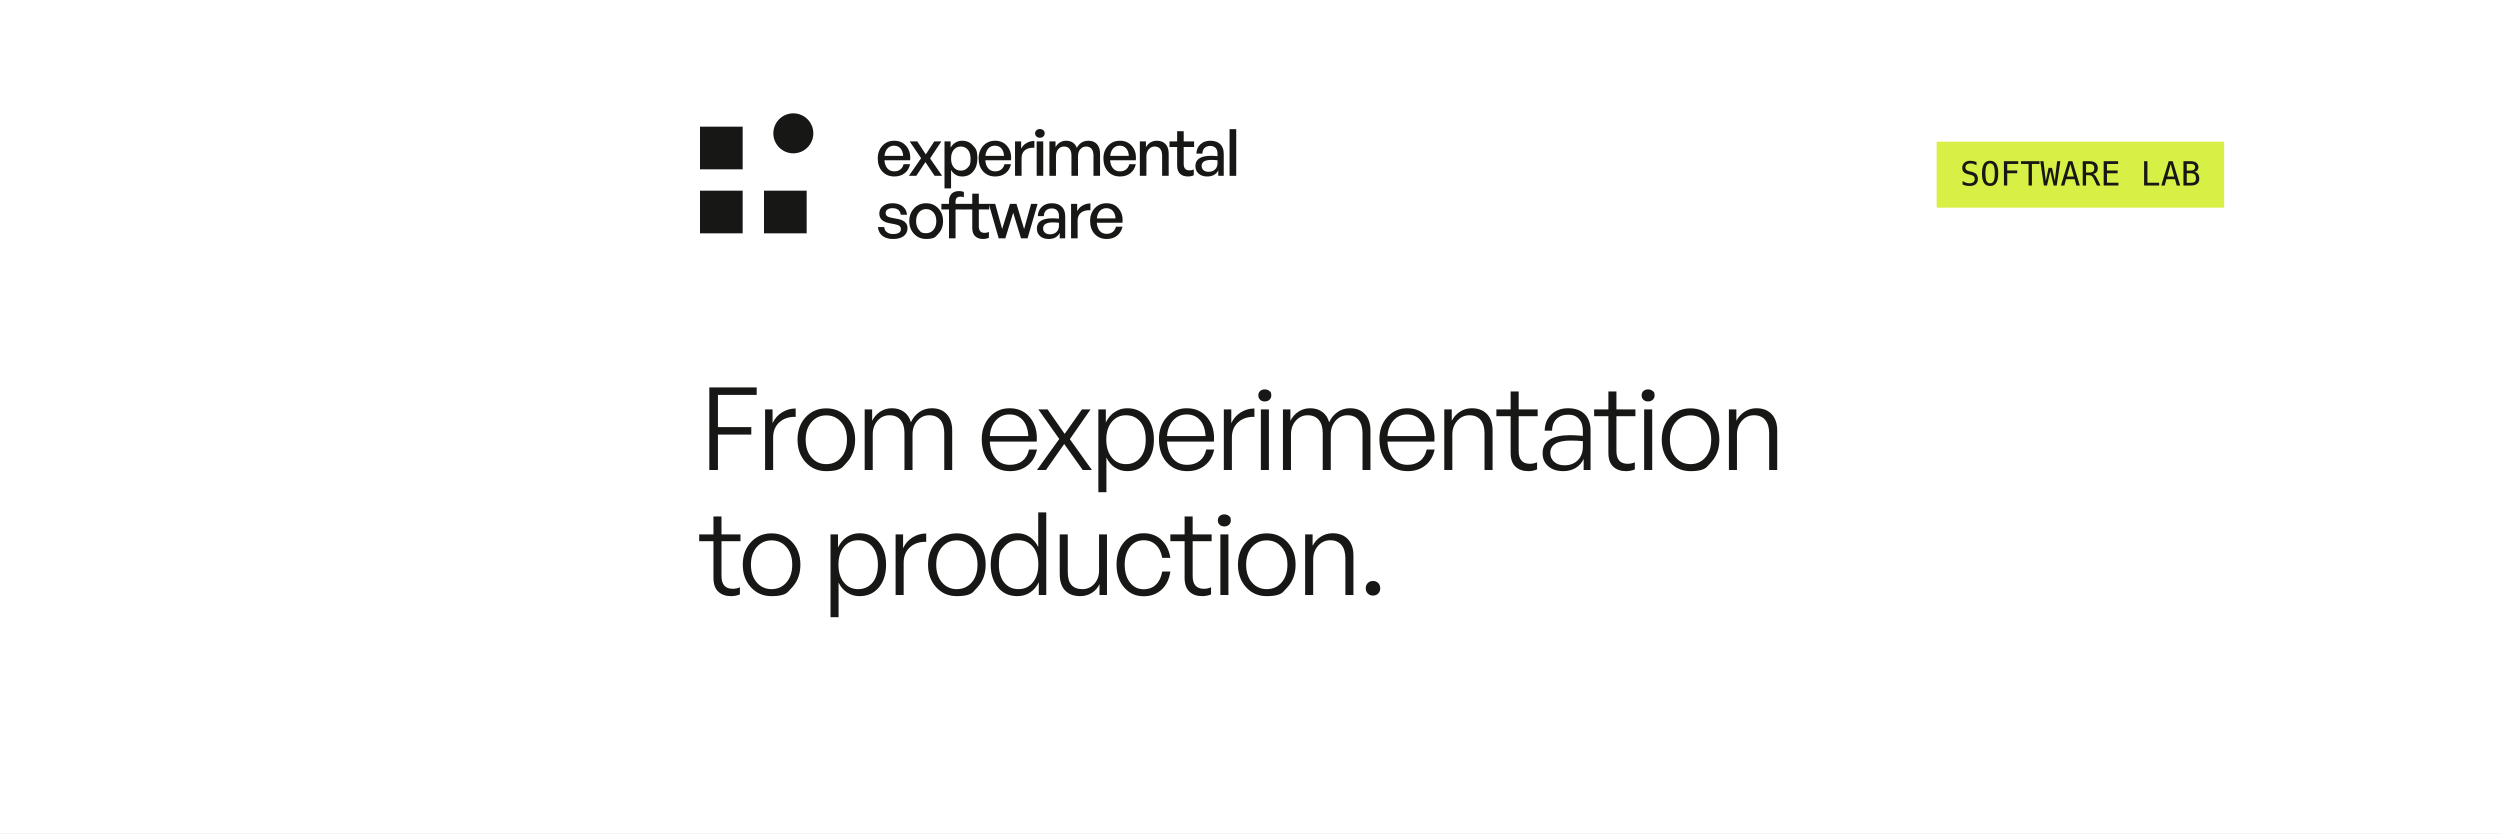
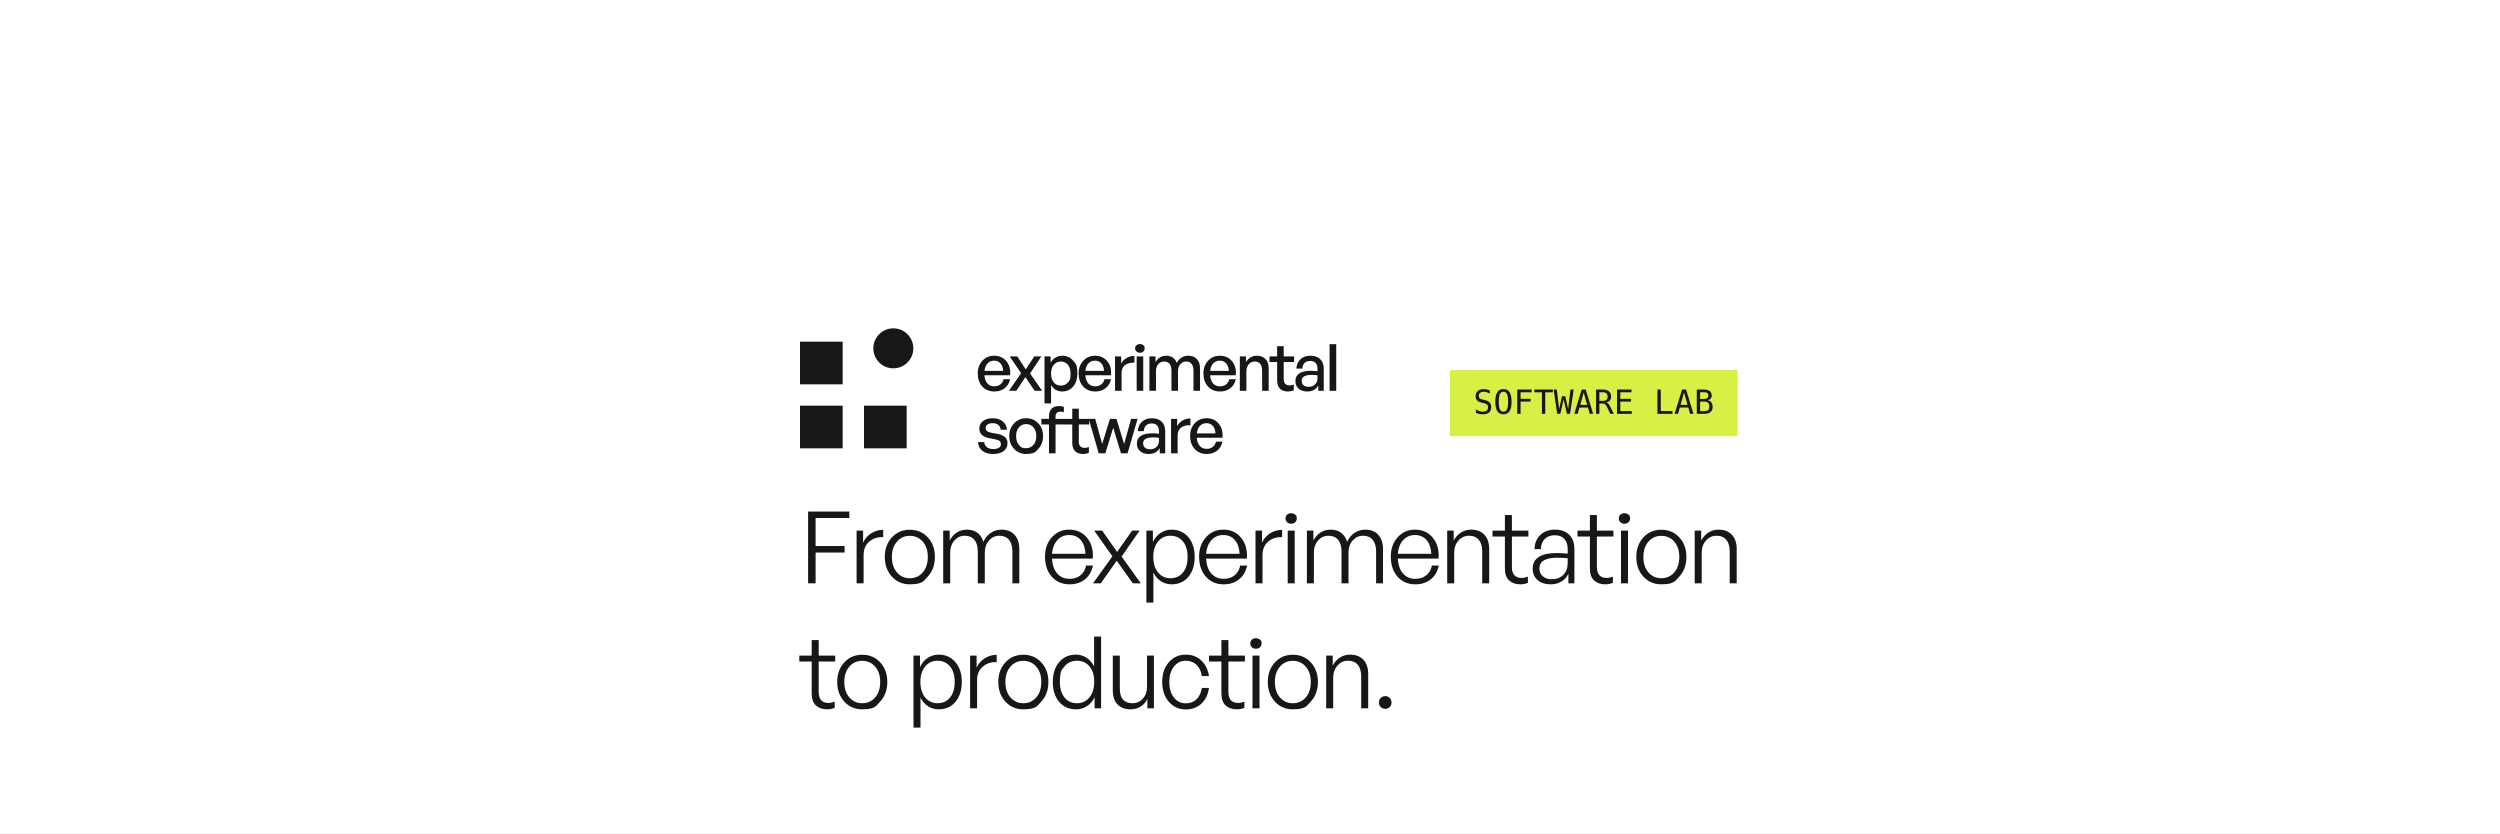
<svg xmlns="http://www.w3.org/2000/svg" width="1500" height="500" viewBox="0 0 1500 500" role="img">
  <rect width="1500" height="500" fill="#FFFFFF" />
  <g fill="#171715">
-     <g transform="translate(402.4 56) scale(0.8)">
+     <g transform="translate(462.4 185) scale(0.8)">
      <path d="M22 25 H54 V57 H22 Z M22 73 H54 V105 H22 Z M70 73 H102 V105 H70 Z" />
      <circle cx="92" cy="30" r="15" />
      <g aria-label="experimental" transform="translate(153.75 61.875) scale(0.04875 -0.04875)">
        <path transform="translate(0 0)" d="M288 -10Q173 -10 102.5 66.5Q32 143 32 268Q32 386 103.5 463Q175 540 285 540Q404 540 473.5 454.5Q543 369 530 240L135 240Q141 159 180.5 114Q220 69 286 69Q342 69 379.5 98Q417 127 430 179L530 179Q511 91 446.5 40.5Q382 -10 288 -10ZM283 464Q222 464 183 422.5Q144 381 136 307L423 307Q419 380 382 422Q345 464 283 464Z" />
        <path transform="translate(500 0)" d="M125 0L11 0L199 271L23 530L140 530L271 330L402 530L511 530L337 268L523 0L407 0L265 211Z" />
        <path transform="translate(989 0)" d="M511.5 463Q511.5 463 543.75 424.5Q576 386 576 265Q576 144 511.5 67Q447 -10 342 -10Q230 -10 171 90L171 -193L70 -193L70 530L164 530L164 433Q192 484 239 512Q286 540 342 540Q447 540 511.5 463ZM429.5 129Q429.5 129 450.25 153.5Q471 178 471 265Q471 352 429.5 401.5Q388 451 321 451Q256 451 213.5 401.5Q171 352 171 265Q171 179 213 129.5Q255 80 321 80Q388 80 429.5 129Z" />
        <path transform="translate(1552 0)" d="M288 -10Q173 -10 102.5 66.5Q32 143 32 268Q32 386 103.5 463Q175 540 285 540Q404 540 473.5 454.5Q543 369 530 240L135 240Q141 159 180.5 114Q220 69 286 69Q342 69 379.5 98Q417 127 430 179L530 179Q511 91 446.5 40.5Q382 -10 288 -10ZM283 464Q222 464 183 422.5Q144 381 136 307L423 307Q419 380 382 422Q345 464 283 464Z" />
        <path transform="translate(2074 0)" d="M171 271L171 0L70 0L70 530L164 530L164 418Q192 473 247.5 505Q303 537 368 537L368 432Q279 437 225 396.5Q171 356 171 271Z" />
        <path transform="translate(2407 0)" d="M172.5 701Q172.5 701 182.75 691.5Q193 682 193 653Q193 624 172.5 605Q152 586 120 586Q88 586 67 605Q46 624 46 653Q46 682 67 701Q88 720 120 720Q152 720 172.5 701ZM171 0L70 0L70 530L171 530Z" />
        <path transform="translate(2603 0)" d="M171 0L70 0L70 530L164 530L164 442Q222 540 330 540Q389 540 431 511Q473 482 491 430Q551 540 670 540Q753 540 801 488Q849 436 849 343L849 0L748 0L748 311Q748 378 719 414.5Q690 451 635 451Q582 451 546 410Q510 369 510 304L510 0L409 0L409 311Q409 378 380 414.5Q351 451 296 451Q242 451 206.5 410.5Q171 370 171 304Z" />
        <path transform="translate(3472 0)" d="M288 -10Q173 -10 102.5 66.5Q32 143 32 268Q32 386 103.5 463Q175 540 285 540Q404 540 473.5 454.5Q543 369 530 240L135 240Q141 159 180.5 114Q220 69 286 69Q342 69 379.5 98Q417 127 430 179L530 179Q511 91 446.5 40.5Q382 -10 288 -10ZM283 464Q222 464 183 422.5Q144 381 136 307L423 307Q419 380 382 422Q345 464 283 464Z" />
        <path transform="translate(3994 0)" d="M171 299L171 0L70 0L70 530L164 530L164 442Q224 540 333 540Q416 540 465 488.5Q514 437 514 343L514 0L413 0L413 309Q413 378 383.5 414.5Q354 451 298 451Q245 451 208 409.5Q171 368 171 299Z" />
        <path transform="translate(4525 0)" d="M369 98L369 9Q327 -10 279 -10Q202 -10 157.5 32.5Q113 75 113 160L113 444L-4 444L-4 530L113 530L113 687L214 687L214 530L374 530L374 444L214 444L214 183Q214 84 303 84Q340 84 369 98Z" />
        <path transform="translate(4880 0)" d="M391 0L391 82Q340 -10 221 -10Q138 -10 88.5 33.5Q39 77 39 150Q39 308 280 308Q327 308 379 302L379 341Q379 398 350 429Q321 460 268 460Q213 460 180.5 429Q148 398 146 342L54 342Q58 431 116.5 485.5Q175 540 268 540Q366 540 420.5 487.5Q475 435 475 340L475 0ZM135 153Q135 112 163.5 87Q192 62 241 62Q304 62 341.5 98.5Q379 135 379 196L379 239Q332 245 286 245Q135 245 135 153Z" />
        <path transform="translate(5375 0)" d="M172 0L70 0L70 718L172 718Z" />
      </g>
      <g aria-label="software" transform="translate(153.75 108.75) scale(0.04875 -0.04875)">
        <path transform="translate(0 0)" d="M490 158Q490 80 431.5 35Q373 -10 268 -10Q164 -10 103.5 38.5Q43 87 35 173L132 173Q135 124 172 95Q209 66 270 66Q325 66 356.5 85Q388 104 388 141Q388 173 366.5 190Q345 207 295 217L209 233Q56 263 56 382Q56 452 112 496Q168 540 260 540Q355 540 415 492.5Q475 445 482 363L385 363Q381 411 348 437.5Q315 464 261 464Q212 464 183 444.5Q154 425 154 391Q154 359 175 342Q196 325 245 316L335 299Q490 271 490 158Z" />
        <path transform="translate(485 0)" d="M478 68.5Q478 68.5 441 29.25Q404 -10 292 -10Q180 -10 106 68.5Q32 147 32 265Q32 383 106 461.5Q180 540 292 540Q404 540 478 461.5Q552 383 552 265Q552 147 478 68.5ZM181 129.5Q181 129.5 203 104.25Q225 79 292 79Q359 79 403.5 129.5Q448 180 448 265Q448 350 403.5 400Q359 450 292 450Q225 450 181 400Q137 350 137 265Q137 180 181 129.5Z" />
        <path transform="translate(1010 0)" d="M219 0L118 0L118 444L1 444L1 530L118 530L118 569Q118 645 158 686Q198 727 273 727Q314 727 347 714L347 632Q326 641 295 641Q219 641 219 568L219 530L367 530L367 444L219 444Z" />
        <path transform="translate(1373 0)" d="M369 98L369 9Q327 -10 279 -10Q202 -10 157.5 32.5Q113 75 113 160L113 444L-4 444L-4 530L113 530L113 687L214 687L214 530L374 530L374 444L214 444L214 183Q214 84 303 84Q340 84 369 98Z" />
        <path transform="translate(1728 0)" d="M508 0L388 394L267 0L165 0L12 530L111 530L218 144L338 530L438 530L556 143L663 530L763 530L609 0Z" />
        <path transform="translate(2441 0)" d="M391 0L391 82Q340 -10 221 -10Q138 -10 88.5 33.5Q39 77 39 150Q39 308 280 308Q327 308 379 302L379 341Q379 398 350 429Q321 460 268 460Q213 460 180.5 429Q148 398 146 342L54 342Q58 431 116.5 485.5Q175 540 268 540Q366 540 420.5 487.5Q475 435 475 340L475 0ZM135 153Q135 112 163.5 87Q192 62 241 62Q304 62 341.5 98.5Q379 135 379 196L379 239Q332 245 286 245Q135 245 135 153Z" />
        <path transform="translate(2936 0)" d="M171 271L171 0L70 0L70 530L164 530L164 418Q192 473 247.5 505Q303 537 368 537L368 432Q279 437 225 396.5Q171 356 171 271Z" />
        <path transform="translate(3267 0)" d="M288 -10Q173 -10 102.5 66.5Q32 143 32 268Q32 386 103.5 463Q175 540 285 540Q404 540 473.5 454.5Q543 369 530 240L135 240Q141 159 180.5 114Q220 69 286 69Q342 69 379.5 98Q417 127 430 179L530 179Q511 91 446.5 40.5Q382 -10 288 -10ZM283 464Q222 464 183 422.5Q144 381 136 307L423 307Q419 380 382 422Q345 464 283 464Z" />
      </g>
    </g>
-     <rect x="1162" y="85" width="172.492" height="39.6" fill="#D8EF45" />
+     <rect x="870" y="222" width="172.492" height="39.6" fill="#D8EF45" />
    <g fill="#171715">
-       <g aria-label="SOFTWARE LAB" transform="translate(1176 111.3) scale(0.009765625 -0.009765625)">
+       <g aria-label="SOFTWARE LAB" transform="translate(884 248.3) scale(0.009765625 -0.009765625)">
        <path transform="translate(0 0)" d="M1012 1442L1012 1237Q920 1296 827.5 1326Q735 1356 641 1356Q498 1356 415 1289.5Q332 1223 332 1110Q332 1011 386.5 959Q441 907 590 872L696 848Q906 799 1002 694Q1098 589 1098 408Q1098 195 966 83Q834 -29 582 -29Q477 -29 371 -6.5Q265 16 158 61L158 276Q273 203 375.5 169Q478 135 582 135Q735 135 820 203.5Q905 272 905 395Q905 507 846.5 566Q788 625 643 657L535 682Q327 729 233 824Q139 919 139 1079Q139 1279 273.5 1399.5Q408 1520 631 1520Q717 1520 812 1500.5Q907 1481 1012 1442Z" />
        <path transform="translate(1233 0)" d="M905 745Q905 1074 837.5 1215Q770 1356 616 1356Q463 1356 395.5 1215Q328 1074 328 745Q328 417 395.5 276Q463 135 616 135Q770 135 837.5 275.5Q905 416 905 745ZM1116 745Q1116 355 992.5 163Q869 -29 616 -29Q363 -29 240 162Q117 353 117 745Q117 1136 240.5 1328Q364 1520 616 1520Q869 1520 992.5 1328Q1116 1136 1116 745Z" />
        <path transform="translate(2466 0)" d="M233 1493L1112 1493L1112 1323L436 1323L436 923L1049 923L1049 753L436 753L436 0L233 0Z" />
        <path transform="translate(3699 0)" d="M47 1493L1186 1493L1186 1323L719 1323L719 0L516 0L516 1323L47 1323Z" />
        <path transform="translate(4932 0)" d="M0 1493L197 1493L340 281L510 1083L721 1083L893 279L1036 1493L1233 1493L1010 0L819 0L616 887L414 0L223 0Z" />
        <path transform="translate(6165 0)" d="M616 1315L403 551L829 551ZM494 1493L739 1493L1196 0L987 0L877 389L354 389L246 0L37 0Z" />
        <path transform="translate(7398 0)" d="M760 705Q838 685 893 629.5Q948 574 1030 408L1233 0L1016 0L838 377Q761 538 699.5 584.5Q638 631 539 631L346 631L346 0L143 0L143 1493L559 1493Q805 1493 936 1382Q1067 1271 1067 1061Q1067 913 986.5 819.5Q906 726 760 705ZM346 1327L346 797L567 797Q712 797 783 862Q854 927 854 1061Q854 1190 778.5 1258.5Q703 1327 559 1327Z" />
        <path transform="translate(8631 0)" d="M197 1493L1083 1493L1083 1323L399 1323L399 921L1053 921L1053 751L399 751L399 170L1102 170L1102 0L197 0Z" />
        <path transform="translate(9864 0)" d="" />
        <path transform="translate(11097 0)" d="M215 1493L418 1493L418 170L1139 170L1139 0L215 0Z" />
        <path transform="translate(12330 0)" d="M616 1315L403 551L829 551ZM494 1493L739 1493L1196 0L987 0L877 389L354 389L246 0L37 0Z" />
        <path transform="translate(13563 0)" d="M369 753L369 166L608 166Q784 166 859 227.5Q934 289 934 430Q934 616 855 684.5Q776 753 608 753ZM369 1327L369 917L604 917Q750 917 815.5 973Q881 1029 881 1114Q881 1227 816.5 1277Q752 1327 604 1327ZM166 1493L608 1493Q837 1493 961 1394Q1085 1295 1085 1114Q1085 1017 1019.5 938Q954 859 823 839Q970 817 1053.5 713.5Q1137 610 1137 410Q1137 207 1004 103.5Q871 0 608 0L166 0Z" />
      </g>
    </g>
-     <g aria-label="From experimentation" transform="translate(420 282) scale(0.069 -0.069)">
+     <g aria-label="From experimentation" transform="translate(480 350) scale(0.060 -0.060)">
      <path transform="translate(0 0)" d="M156 0L81 0L81 718L493 718L493 653L156 653L156 373L446 373L446 308L156 308Z" />
      <path transform="translate(490 0)" d="M146 282L146 0L76 0L76 527L141 527L141 407Q168 466 222.5 500.5Q277 535 342 535L342 462Q257 465 201.5 416Q146 367 146 282Z" />
      <path transform="translate(811 0)" d="M467 67.5Q467 67.5 431.5 28.75Q396 -10 287 -10Q178 -10 107.5 67.5Q37 145 37 264Q37 382 107.5 459Q178 536 287 536Q396 536 467 459.5Q538 383 538 264Q538 145 467 67.5ZM287 51Q366 51 416.5 109Q467 167 467 264Q467 359 416.5 417Q366 475 287 475Q209 475 158.5 417Q108 359 108 264Q108 167 158.5 109Q209 51 287 51Z" />
      <path transform="translate(1356 0)" d="M146 0L76 0L76 527L141 527L141 428Q167 479 212 508Q257 537 313 537Q375 537 418.5 505Q462 473 478 415Q503 471 551 504Q599 537 660 537Q742 537 789.5 485.5Q837 434 837 342L837 0L768 0L768 319Q768 394 734 435Q700 476 637 476Q576 476 534 428.5Q492 381 492 309L492 0L422 0L422 319Q422 394 388 435Q354 476 291 476Q230 476 188 428.5Q146 381 146 309Z" />
      <path transform="translate(2234 0)" d="" />
      <path transform="translate(2413 0)" d="M283 -10Q172 -10 104.5 66.5Q37 143 37 268Q37 384 105.5 460.5Q174 537 279 537Q391 537 457.5 455.5Q524 374 515 247L107 247Q112 153 158.5 99Q205 45 282 45Q348 45 391.5 80Q435 115 448 178L517 178Q499 90 436.5 40Q374 -10 283 -10ZM278 483Q207 483 160.5 432Q114 381 107 295L442 295Q437 384 394 433.5Q351 483 278 483Z" />
      <path transform="translate(2919 0)" d="M89 0L11 0L205 270L23 527L103 527L252 314L402 527L477 527L297 268L489 0L409 0L248 226Z" />
      <path transform="translate(3388 0)" d="M559 264Q559 141 496 65.5Q433 -10 328 -10Q269 -10 221 21Q173 52 146 108L146 -193L76 -193L76 527L141 527L141 413Q168 471 217.5 504Q267 537 328 537Q432 537 495.5 461.5Q559 386 559 264ZM488 264Q488 363 441 419.5Q394 476 316 476Q241 476 193 419Q145 362 145 264Q145 167 192.5 109Q240 51 316 51Q394 51 441 107.5Q488 164 488 264Z" />
      <path transform="translate(3954 0)" d="M283 -10Q172 -10 104.5 66.5Q37 143 37 268Q37 384 105.5 460.5Q174 537 279 537Q391 537 457.5 455.5Q524 374 515 247L107 247Q112 153 158.5 99Q205 45 282 45Q348 45 391.5 80Q435 115 448 178L517 178Q499 90 436.5 40Q374 -10 283 -10ZM278 483Q207 483 160.5 432Q114 381 107 295L442 295Q437 384 394 433.5Q351 483 278 483Z" />
      <path transform="translate(4479 0)" d="M146 282L146 0L76 0L76 527L141 527L141 407Q168 466 222.5 500.5Q277 535 342 535L342 462Q257 465 201.5 416Q146 367 146 282Z" />
      <path transform="translate(4801 0)" d="M151 686.5Q151 686.5 159 679.25Q167 672 167 649Q167 626 151 611Q135 596 110 596Q85 596 69.5 611Q54 626 54 649Q54 672 69.5 686.5Q85 701 110 701Q135 701 151 686.5ZM146 0L76 0L76 527L146 527Z" />
      <path transform="translate(4993 0)" d="M146 0L76 0L76 527L141 527L141 428Q167 479 212 508Q257 537 313 537Q375 537 418.5 505Q462 473 478 415Q503 471 551 504Q599 537 660 537Q742 537 789.5 485.5Q837 434 837 342L837 0L768 0L768 319Q768 394 734 435Q700 476 637 476Q576 476 534 428.5Q492 381 492 309L492 0L422 0L422 319Q422 394 388 435Q354 476 291 476Q230 476 188 428.5Q146 381 146 309Z" />
      <path transform="translate(5871 0)" d="M283 -10Q172 -10 104.5 66.5Q37 143 37 268Q37 384 105.5 460.5Q174 537 279 537Q391 537 457.5 455.5Q524 374 515 247L107 247Q112 153 158.5 99Q205 45 282 45Q348 45 391.5 80Q435 115 448 178L517 178Q499 90 436.5 40Q374 -10 283 -10ZM278 483Q207 483 160.5 432Q114 381 107 295L442 295Q437 384 394 433.5Q351 483 278 483Z" />
      <path transform="translate(6396 0)" d="M146 307L146 0L76 0L76 527L141 527L141 428Q167 478 213 507.5Q259 537 315 537Q399 537 447.5 486Q496 435 496 342L496 0L426 0L426 318Q426 394 392 435Q358 476 294 476Q232 476 189 428Q146 380 146 307Z" />
      <path transform="translate(6932 0)" d="M347 67L347 5Q310 -10 271 -10Q201 -10 159 29Q117 68 117 149L117 468L-7 468L-7 527L117 527L117 683L187 683L187 527L352 527L352 468L187 468L187 164Q187 54 285 54Q315 54 347 67Z" />
      <path transform="translate(7284 0)" d="M400 0L400 96Q377 46 330.5 18Q284 -10 223 -10Q141 -10 92 32.5Q43 75 43 146Q43 303 285 303Q315 303 393 297L393 341Q393 407 359.5 444Q326 481 266 481Q201 481 163.5 443.5Q126 406 125 342L61 342Q63 430 119 483.5Q175 537 265 537Q357 537 408.5 486Q460 435 460 343L460 0ZM110 148Q110 100 144 70.5Q178 41 233 41Q306 41 349.5 85.5Q393 130 393 204L393 251Q337 256 288 256Q110 256 110 148Z" />
      <path transform="translate(7782 0)" d="M347 67L347 5Q310 -10 271 -10Q201 -10 159 29Q117 68 117 149L117 468L-7 468L-7 527L117 527L117 683L187 683L187 527L352 527L352 468L187 468L187 164Q187 54 285 54Q315 54 347 67Z" />
      <path transform="translate(8134 0)" d="M151 686.5Q151 686.5 159 679.25Q167 672 167 649Q167 626 151 611Q135 596 110 596Q85 596 69.5 611Q54 626 54 649Q54 672 69.5 686.5Q85 701 110 701Q135 701 151 686.5ZM146 0L76 0L76 527L146 527Z" />
      <path transform="translate(8326 0)" d="M467 67.5Q467 67.5 431.5 28.75Q396 -10 287 -10Q178 -10 107.5 67.5Q37 145 37 264Q37 382 107.5 459Q178 536 287 536Q396 536 467 459.5Q538 383 538 264Q538 145 467 67.5ZM287 51Q366 51 416.5 109Q467 167 467 264Q467 359 416.5 417Q366 475 287 475Q209 475 158.5 417Q108 359 108 264Q108 167 158.5 109Q209 51 287 51Z" />
      <path transform="translate(8871 0)" d="M146 307L146 0L76 0L76 527L141 527L141 428Q167 478 213 507.5Q259 537 315 537Q399 537 447.5 486Q496 435 496 342L496 0L426 0L426 318Q426 394 392 435Q358 476 294 476Q232 476 189 428Q146 380 146 307Z" />
    </g>
-     <g aria-label="to production." transform="translate(420 357) scale(0.069 -0.069)">
+     <g aria-label="to production." transform="translate(480 425) scale(0.060 -0.060)">
      <path transform="translate(0 0)" d="M347 67L347 5Q310 -10 271 -10Q201 -10 159 29Q117 68 117 149L117 468L-7 468L-7 527L117 527L117 683L187 683L187 527L352 527L352 468L187 468L187 164Q187 54 285 54Q315 54 347 67Z" />
      <path transform="translate(335 0)" d="M467 67.5Q467 67.5 431.5 28.75Q396 -10 287 -10Q178 -10 107.5 67.5Q37 145 37 264Q37 382 107.5 459Q178 536 287 536Q396 536 467 459.5Q538 383 538 264Q538 145 467 67.5ZM287 51Q366 51 416.5 109Q467 167 467 264Q467 359 416.5 417Q366 475 287 475Q209 475 158.5 417Q108 359 108 264Q108 167 158.5 109Q209 51 287 51Z" />
      <path transform="translate(880 0)" d="" />
      <path transform="translate(1059 0)" d="M559 264Q559 141 496 65.5Q433 -10 328 -10Q269 -10 221 21Q173 52 146 108L146 -193L76 -193L76 527L141 527L141 413Q168 471 217.5 504Q267 537 328 537Q432 537 495.5 461.5Q559 386 559 264ZM488 264Q488 363 441 419.5Q394 476 316 476Q241 476 193 419Q145 362 145 264Q145 167 192.5 109Q240 51 316 51Q394 51 441 107.5Q488 164 488 264Z" />
      <path transform="translate(1625 0)" d="M146 282L146 0L76 0L76 527L141 527L141 407Q168 466 222.5 500.5Q277 535 342 535L342 462Q257 465 201.5 416Q146 367 146 282Z" />
      <path transform="translate(1946 0)" d="M467 67.5Q467 67.5 431.5 28.75Q396 -10 287 -10Q178 -10 107.5 67.5Q37 145 37 264Q37 382 107.5 459Q178 536 287 536Q396 536 467 459.5Q538 383 538 264Q538 145 467 67.5ZM287 51Q366 51 416.5 109Q467 167 467 264Q467 359 416.5 417Q366 475 287 475Q209 475 158.5 417Q108 359 108 264Q108 167 158.5 109Q209 51 287 51Z" />
      <path transform="translate(2491 0)" d="M37 264Q37 386 100 461.5Q163 537 269 537Q328 537 376 505Q424 473 450 417L450 718L520 718L520 0L455 0L455 111Q427 53 378.5 21.5Q330 -10 269 -10Q163 -10 100 65.5Q37 141 37 264ZM154.5 419.5Q154.5 419.5 131.25 391.25Q108 363 108 264Q108 165 154.5 108Q201 51 279 51Q356 51 403.5 109.5Q451 168 451 266Q451 364 403.5 420Q356 476 279 476Q201 476 154.5 419.5Z" />
      <path transform="translate(3057 0)" d="M413 213L413 527L482 527L482 0L417 0L417 95Q396 48 351 19Q306 -10 249 -10Q166 -10 118.5 38.5Q71 87 71 184L71 527L141 527L141 199Q141 51 268 51Q331 51 372 97Q413 143 413 213Z" />
      <path transform="translate(3585 0)" d="M273 -11Q169 -11 103 66Q37 143 37 264Q37 384 103 460.5Q169 537 273 537Q365 537 427 479.5Q489 422 505 323L434 323Q422 395 379.5 435.5Q337 476 273 476Q199 476 153.5 417Q108 358 108 264Q108 168 153.5 109Q199 50 273 50Q338 50 380 90.5Q422 131 434 204L505 204Q491 104 428.5 46.5Q366 -11 273 -11Z" />
      <path transform="translate(4097 0)" d="M347 67L347 5Q310 -10 271 -10Q201 -10 159 29Q117 68 117 149L117 468L-7 468L-7 527L117 527L117 683L187 683L187 527L352 527L352 468L187 468L187 164Q187 54 285 54Q315 54 347 67Z" />
      <path transform="translate(4449 0)" d="M151 686.5Q151 686.5 159 679.25Q167 672 167 649Q167 626 151 611Q135 596 110 596Q85 596 69.5 611Q54 626 54 649Q54 672 69.5 686.5Q85 701 110 701Q135 701 151 686.5ZM146 0L76 0L76 527L146 527Z" />
      <path transform="translate(4641 0)" d="M467 67.5Q467 67.5 431.5 28.75Q396 -10 287 -10Q178 -10 107.5 67.5Q37 145 37 264Q37 382 107.5 459Q178 536 287 536Q396 536 467 459.5Q538 383 538 264Q538 145 467 67.5ZM287 51Q366 51 416.5 109Q467 167 467 264Q467 359 416.5 417Q366 475 287 475Q209 475 158.5 417Q108 359 108 264Q108 167 158.5 109Q209 51 287 51Z" />
      <path transform="translate(5186 0)" d="M146 307L146 0L76 0L76 527L141 527L141 428Q167 478 213 507.5Q259 537 315 537Q399 537 447.5 486Q496 435 496 342L496 0L426 0L426 318Q426 394 392 435Q358 476 294 476Q232 476 189 428Q146 380 146 307Z" />
      <path transform="translate(5723 0)" d="M192 58Q192 31 174.5 13Q157 -5 129 -5Q102 -5 84 13Q66 31 66 58Q66 86 84 104Q102 122 129 122Q157 122 174.5 104Q192 86 192 58Z" />
    </g>
  </g>
</svg>
